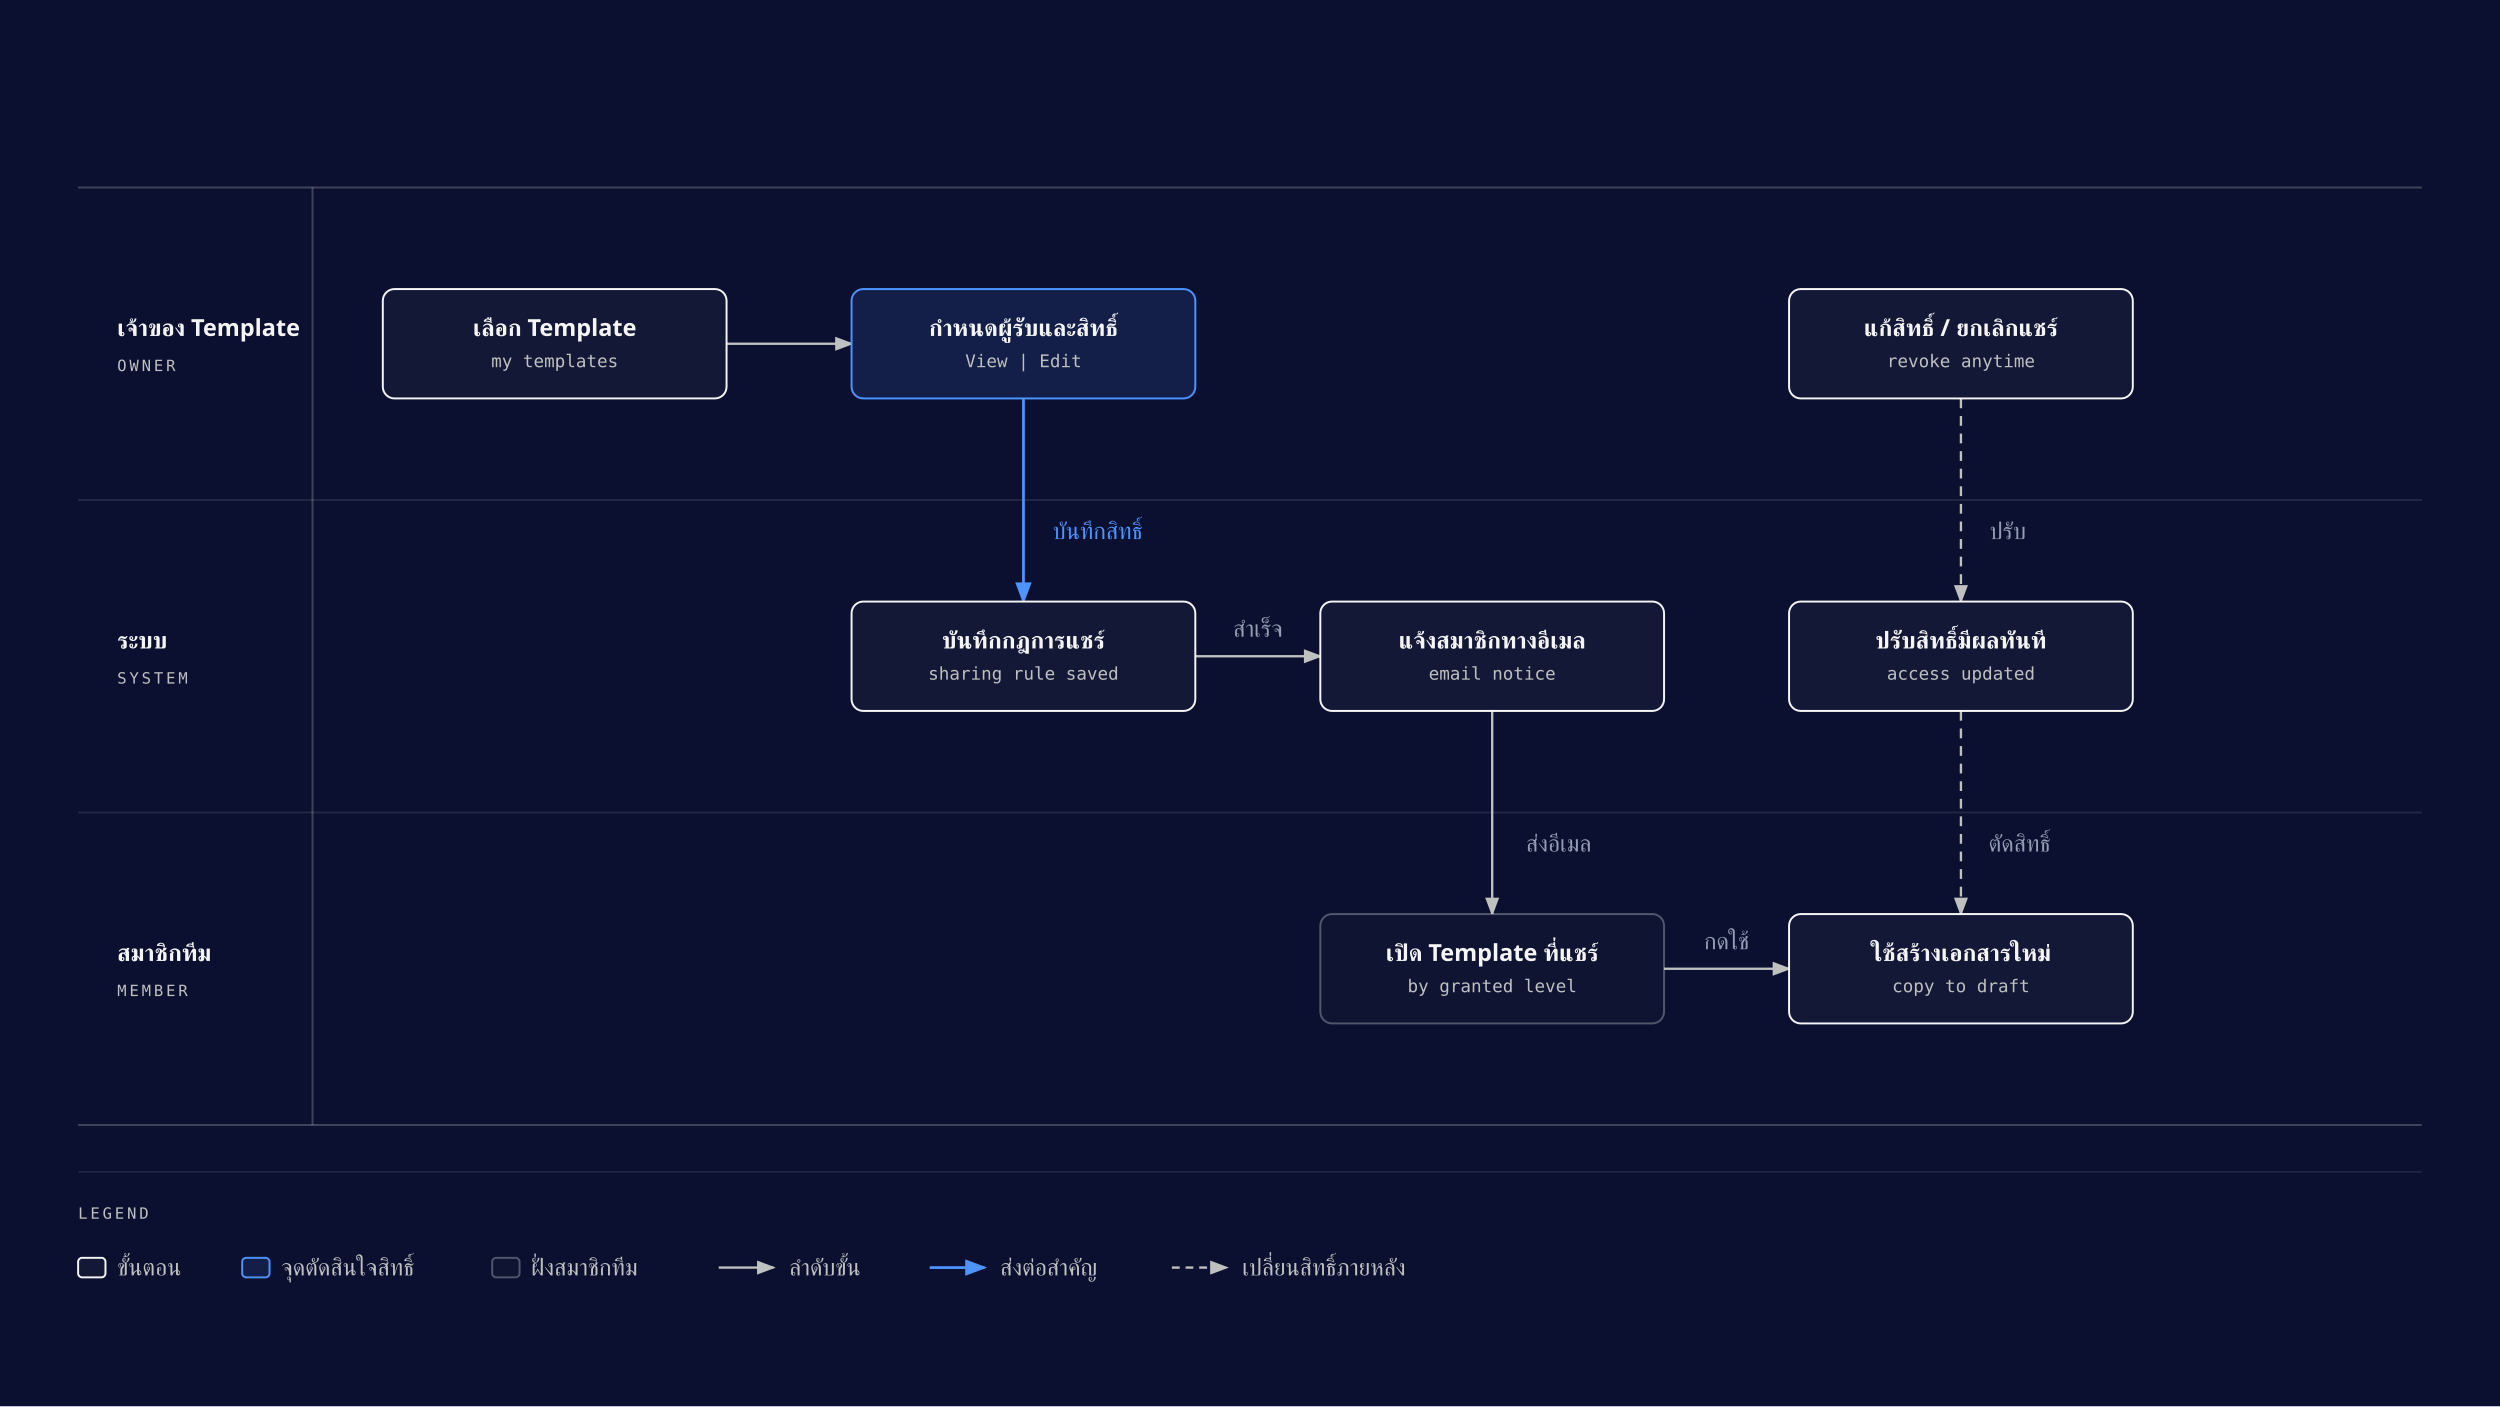
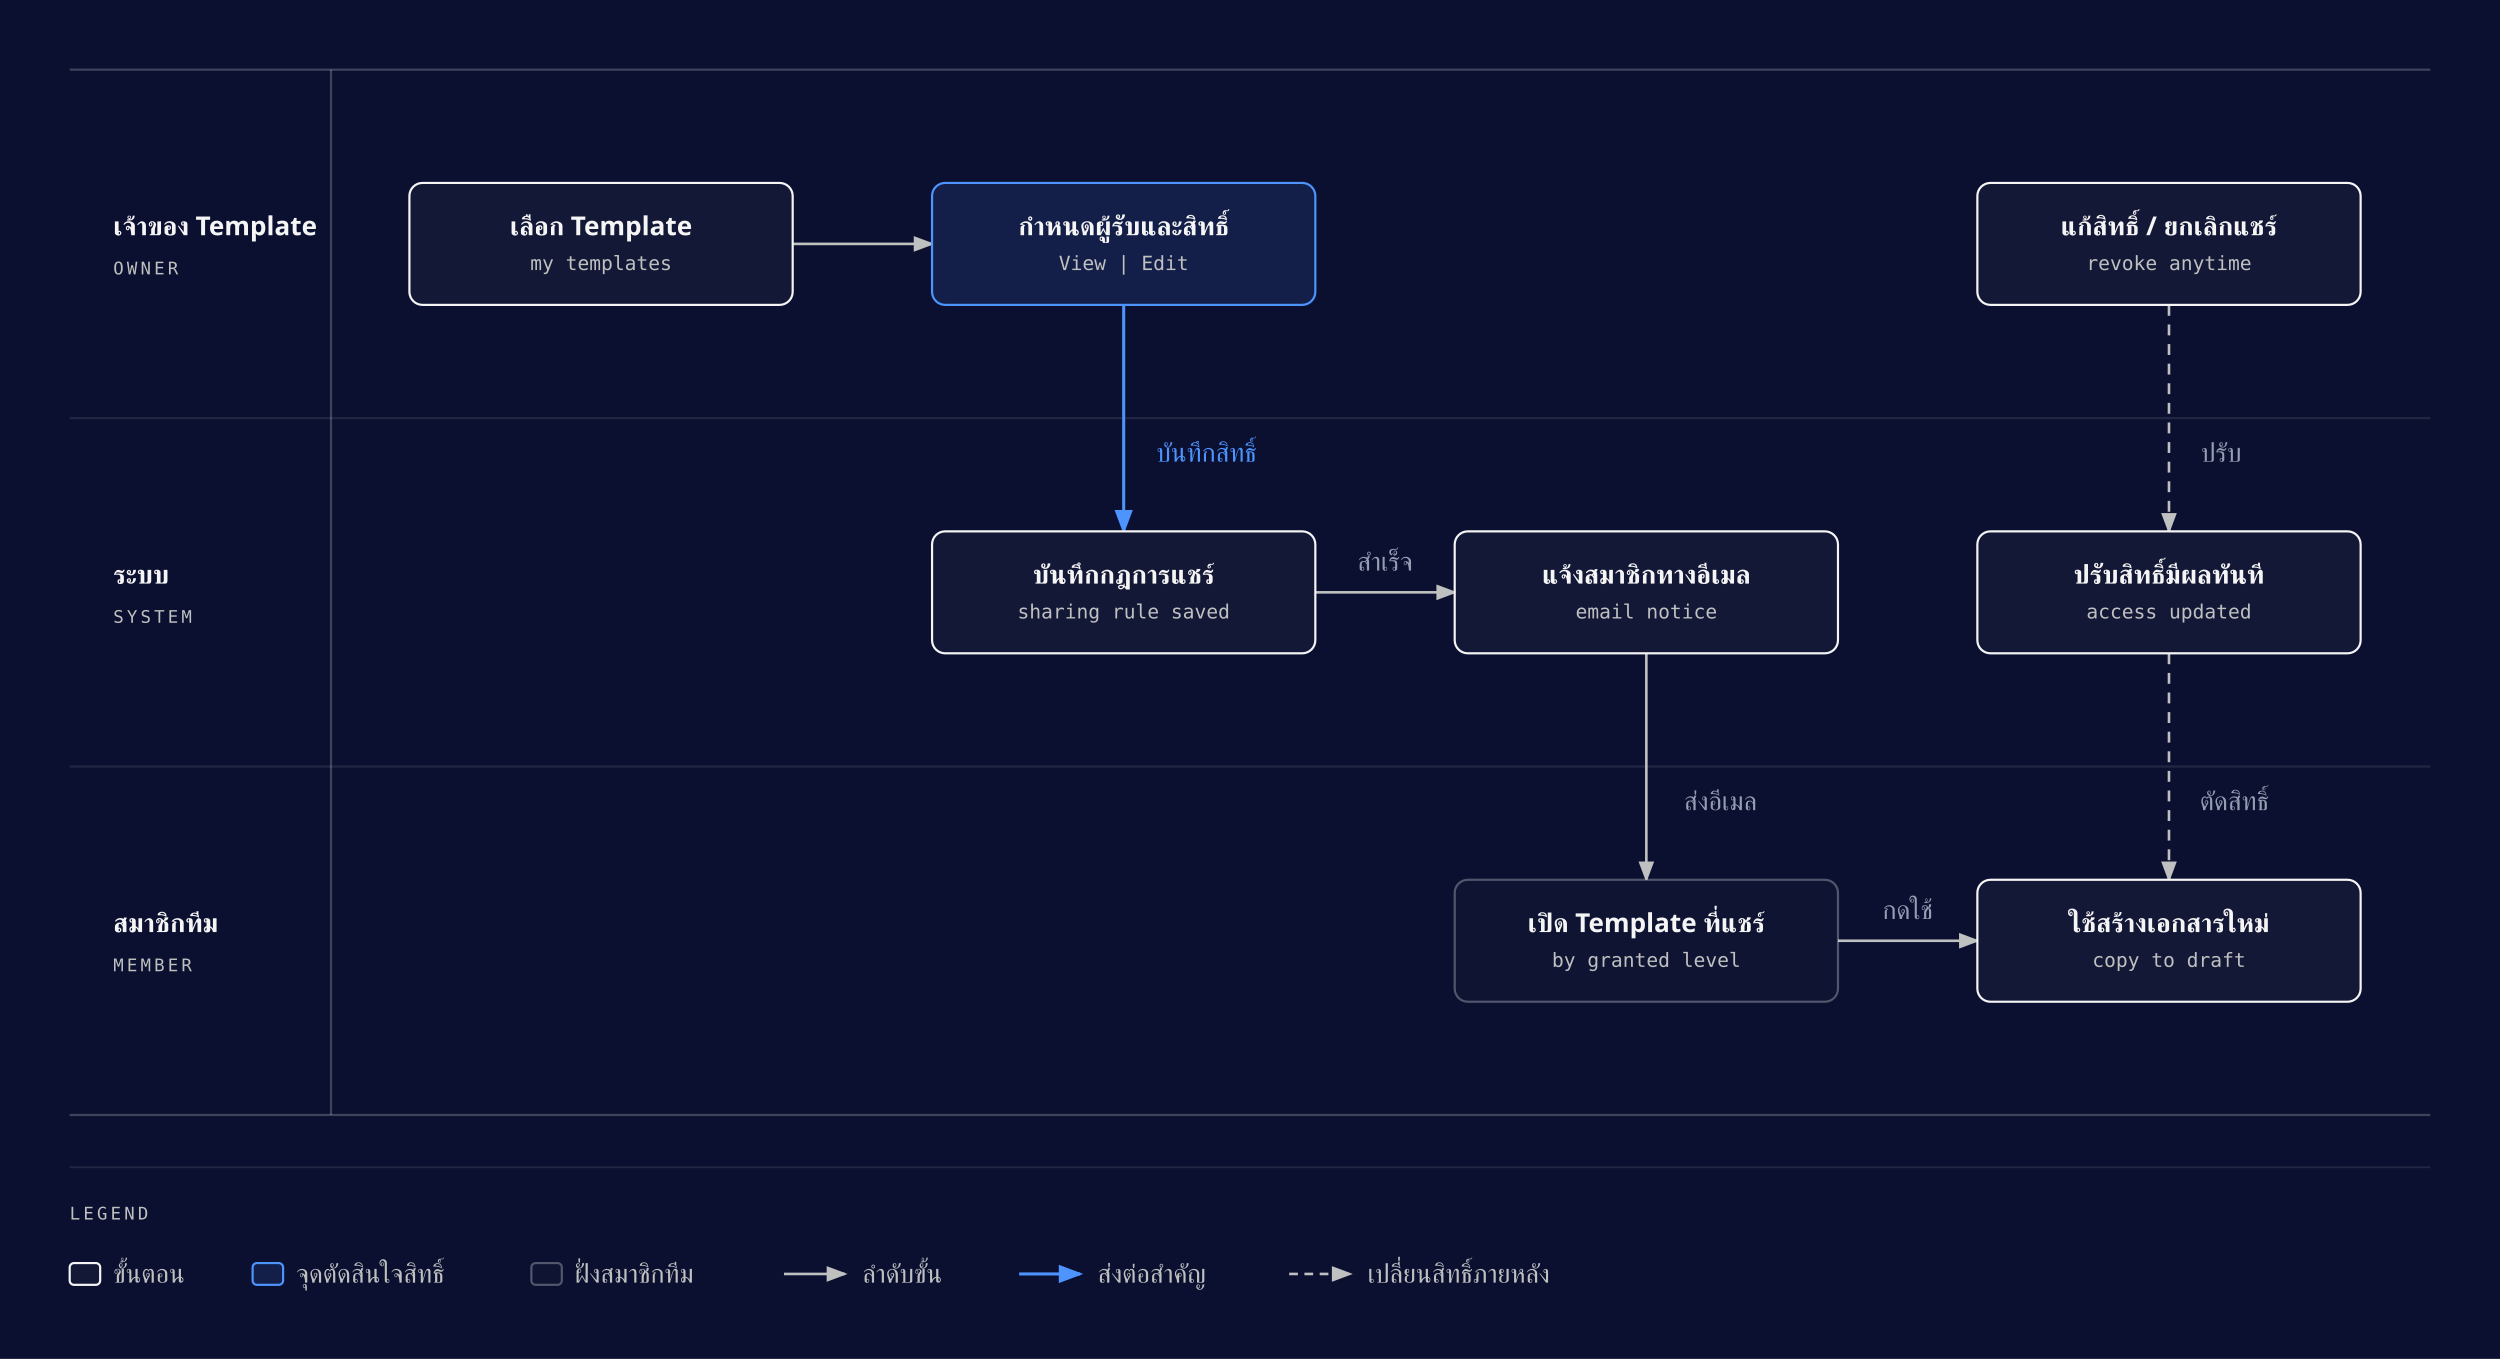
- <svg xmlns="http://www.w3.org/2000/svg" viewBox="0 0 1280 720" width="1280" height="720" role="img" aria-labelledby="template-sharing-dark-title template-sharing-dark-desc">
+ <svg xmlns="http://www.w3.org/2000/svg" viewBox="8 64 1148 624" width="1148" height="624" role="img" aria-labelledby="template-sharing-dark-title template-sharing-dark-desc">
  <defs>
    <marker id="template-sharing-dark-arrow" markerWidth="8" markerHeight="6" refX="7" refY="3" orient="auto">
      <polygon points="0 0, 8 3, 0 6" fill="#bfc0c0" />
    </marker>
    <marker id="template-sharing-dark-arrow-accent" markerWidth="8" markerHeight="6" refX="7" refY="3" orient="auto">
      <polygon points="0 0, 8 3, 0 6" fill="#4d94ff" />
    </marker>
  </defs>
-   <rect width="100%" height="100%" fill="#0b1030" />
-   <line x1="40" y1="96" x2="1240" y2="96" stroke="rgba(245,245,245,0.22)" stroke-width="1" />
-   <line x1="40" y1="256" x2="1240" y2="256" stroke="rgba(245,245,245,0.10)" stroke-width="1" />
-   <line x1="40" y1="416" x2="1240" y2="416" stroke="rgba(245,245,245,0.10)" stroke-width="1" />
-   <line x1="40" y1="576" x2="1240" y2="576" stroke="rgba(245,245,245,0.22)" stroke-width="1" />
+   <rect x="8" y="64" width="1148" height="624" fill="#0b1030" />
+   <line x1="40" y1="96" x2="1124" y2="96" stroke="rgba(245,245,245,0.22)" stroke-width="1" />
+   <line x1="40" y1="256" x2="1124" y2="256" stroke="rgba(245,245,245,0.10)" stroke-width="1" />
+   <line x1="40" y1="416" x2="1124" y2="416" stroke="rgba(245,245,245,0.10)" stroke-width="1" />
+   <line x1="40" y1="576" x2="1124" y2="576" stroke="rgba(245,245,245,0.22)" stroke-width="1" />
  <line x1="160" y1="96" x2="160" y2="576" stroke="rgba(245,245,245,0.22)" stroke-width="1" />
  <text x="60" y="172" fill="#f5f5f5" font-size="12" font-weight="600" font-family="'Geist', 'IBM Plex Sans Thai', sans-serif">เจ้าของ Template</text>
  <text x="60" y="190" fill="#bfc0c0" font-size="8" font-family="'Geist Mono', monospace" letter-spacing="0.18em">OWNER</text>
  <text x="60" y="332" fill="#f5f5f5" font-size="12" font-weight="600" font-family="'Geist', 'IBM Plex Sans Thai', sans-serif">ระบบ</text>
  <text x="60" y="350" fill="#bfc0c0" font-size="8" font-family="'Geist Mono', monospace" letter-spacing="0.18em">SYSTEM</text>
  <text x="60" y="492" fill="#f5f5f5" font-size="12" font-weight="600" font-family="'Geist', 'IBM Plex Sans Thai', sans-serif">สมาชิกทีม</text>
  <text x="60" y="510" fill="#bfc0c0" font-size="8" font-family="'Geist Mono', monospace" letter-spacing="0.18em">MEMBER</text>
  <line x1="372" y1="176" x2="436" y2="176" stroke="#bfc0c0" stroke-width="1.2" marker-end="url(#template-sharing-dark-arrow)" />
  <line x1="524" y1="204" x2="524" y2="308" stroke="#4d94ff" stroke-width="1.4" marker-end="url(#template-sharing-dark-arrow-accent)" />
  <line x1="612" y1="336" x2="676" y2="336" stroke="#bfc0c0" stroke-width="1.2" marker-end="url(#template-sharing-dark-arrow)" />
  <line x1="764" y1="364" x2="764" y2="468" stroke="#bfc0c0" stroke-width="1.2" marker-end="url(#template-sharing-dark-arrow)" />
  <line x1="852" y1="496" x2="916" y2="496" stroke="#bfc0c0" stroke-width="1.2" marker-end="url(#template-sharing-dark-arrow)" />
  <line x1="1004" y1="204" x2="1004" y2="308" stroke="#bfc0c0" stroke-width="1.2" stroke-dasharray="5,4" marker-end="url(#template-sharing-dark-arrow)" />
  <line x1="1004" y1="364" x2="1004" y2="468" stroke="#bfc0c0" stroke-width="1.2" stroke-dasharray="5,4" marker-end="url(#template-sharing-dark-arrow)" />
  <rect x="532" y="264" width="60" height="16" rx="2" fill="#0b1030" />
  <text x="562" y="276" fill="#4d94ff" font-size="12" font-weight="500" font-family="'Geist', 'IBM Plex Sans Thai', sans-serif" text-anchor="middle">บันทึกสิทธิ์</text>
  <rect x="622" y="314" width="44" height="16" rx="2" fill="#0b1030" />
  <text x="644" y="326" fill="#949eb2" font-size="12" font-weight="500" font-family="'Geist', 'IBM Plex Sans Thai', sans-serif" text-anchor="middle">สำเร็จ</text>
  <rect x="772" y="424" width="52" height="16" rx="2" fill="#0b1030" />
  <text x="798" y="436" fill="#949eb2" font-size="12" font-weight="500" font-family="'Geist', 'IBM Plex Sans Thai', sans-serif" text-anchor="middle">ส่งอีเมล</text>
  <rect x="864" y="474" width="40" height="16" rx="2" fill="#0b1030" />
  <text x="884" y="486" fill="#949eb2" font-size="12" font-weight="500" font-family="'Geist', 'IBM Plex Sans Thai', sans-serif" text-anchor="middle">กดใช้</text>
  <rect x="1012" y="264" width="32" height="16" rx="2" fill="#0b1030" />
  <text x="1028" y="276" fill="#949eb2" font-size="12" font-weight="500" font-family="'Geist', 'IBM Plex Sans Thai', sans-serif" text-anchor="middle">ปรับ</text>
  <rect x="1012" y="424" width="44" height="16" rx="2" fill="#0b1030" />
  <text x="1034" y="436" fill="#949eb2" font-size="12" font-weight="500" font-family="'Geist', 'IBM Plex Sans Thai', sans-serif" text-anchor="middle">ตัดสิทธิ์</text>
  <rect x="196" y="148" width="176" height="56" rx="6" fill="#0b1030" />
  <rect x="196" y="148" width="176" height="56" rx="6" fill="rgba(245,245,245,0.04)" stroke="#f5f5f5" stroke-width="1" />
  <text x="284" y="172" fill="#f5f5f5" font-size="12" font-weight="600" font-family="'Geist', 'IBM Plex Sans Thai', sans-serif" text-anchor="middle">เลือก Template</text>
  <text x="284" y="188" fill="#bfc0c0" font-size="9" font-family="'Geist Mono', monospace" text-anchor="middle">my templates</text>
  <rect x="436" y="148" width="176" height="56" rx="6" fill="#0b1030" />
  <rect x="436" y="148" width="176" height="56" rx="6" fill="rgba(77,148,255,0.12)" stroke="#4d94ff" stroke-width="1" />
  <text x="524" y="172" fill="#f5f5f5" font-size="12" font-weight="600" font-family="'Geist', 'IBM Plex Sans Thai', sans-serif" text-anchor="middle">กำหนดผู้รับและสิทธิ์</text>
  <text x="524" y="188" fill="#bfc0c0" font-size="9" font-family="'Geist Mono', monospace" text-anchor="middle">View | Edit</text>
  <rect x="916" y="148" width="176" height="56" rx="6" fill="#0b1030" />
  <rect x="916" y="148" width="176" height="56" rx="6" fill="rgba(245,245,245,0.04)" stroke="#f5f5f5" stroke-width="1" />
  <text x="1004" y="172" fill="#f5f5f5" font-size="12" font-weight="600" font-family="'Geist', 'IBM Plex Sans Thai', sans-serif" text-anchor="middle">แก้สิทธิ์ / ยกเลิกแชร์</text>
  <text x="1004" y="188" fill="#bfc0c0" font-size="9" font-family="'Geist Mono', monospace" text-anchor="middle">revoke anytime</text>
  <rect x="436" y="308" width="176" height="56" rx="6" fill="#0b1030" />
  <rect x="436" y="308" width="176" height="56" rx="6" fill="rgba(245,245,245,0.04)" stroke="#f5f5f5" stroke-width="1" />
  <text x="524" y="332" fill="#f5f5f5" font-size="12" font-weight="600" font-family="'Geist', 'IBM Plex Sans Thai', sans-serif" text-anchor="middle">บันทึกกฎการแชร์</text>
  <text x="524" y="348" fill="#bfc0c0" font-size="9" font-family="'Geist Mono', monospace" text-anchor="middle">sharing rule saved</text>
  <rect x="676" y="308" width="176" height="56" rx="6" fill="#0b1030" />
  <rect x="676" y="308" width="176" height="56" rx="6" fill="rgba(245,245,245,0.04)" stroke="#f5f5f5" stroke-width="1" />
  <text x="764" y="332" fill="#f5f5f5" font-size="12" font-weight="600" font-family="'Geist', 'IBM Plex Sans Thai', sans-serif" text-anchor="middle">แจ้งสมาชิกทางอีเมล</text>
  <text x="764" y="348" fill="#bfc0c0" font-size="9" font-family="'Geist Mono', monospace" text-anchor="middle">email notice</text>
  <rect x="916" y="308" width="176" height="56" rx="6" fill="#0b1030" />
  <rect x="916" y="308" width="176" height="56" rx="6" fill="rgba(245,245,245,0.04)" stroke="#f5f5f5" stroke-width="1" />
  <text x="1004" y="332" fill="#f5f5f5" font-size="12" font-weight="600" font-family="'Geist', 'IBM Plex Sans Thai', sans-serif" text-anchor="middle">ปรับสิทธิ์มีผลทันที</text>
  <text x="1004" y="348" fill="#bfc0c0" font-size="9" font-family="'Geist Mono', monospace" text-anchor="middle">access updated</text>
  <rect x="676" y="468" width="176" height="56" rx="6" fill="#0b1030" />
  <rect x="676" y="468" width="176" height="56" rx="6" fill="rgba(245,245,245,0.02)" stroke="rgba(245,245,245,0.30)" stroke-width="1" />
  <text x="764" y="492" fill="#f5f5f5" font-size="12" font-weight="600" font-family="'Geist', 'IBM Plex Sans Thai', sans-serif" text-anchor="middle">เปิด Template ที่แชร์</text>
  <text x="764" y="508" fill="#bfc0c0" font-size="9" font-family="'Geist Mono', monospace" text-anchor="middle">by granted level</text>
  <rect x="916" y="468" width="176" height="56" rx="6" fill="#0b1030" />
  <rect x="916" y="468" width="176" height="56" rx="6" fill="rgba(245,245,245,0.04)" stroke="#f5f5f5" stroke-width="1" />
  <text x="1004" y="492" fill="#f5f5f5" font-size="12" font-weight="600" font-family="'Geist', 'IBM Plex Sans Thai', sans-serif" text-anchor="middle">ใช้สร้างเอกสารใหม่</text>
  <text x="1004" y="508" fill="#bfc0c0" font-size="9" font-family="'Geist Mono', monospace" text-anchor="middle">copy to draft</text>
-   <line x1="40" y1="600" x2="1240" y2="600" stroke="rgba(245,245,245,0.10)" stroke-width="0.8" />
+   <line x1="40" y1="600" x2="1124" y2="600" stroke="rgba(245,245,245,0.10)" stroke-width="0.8" />
  <text x="40" y="624" fill="#bfc0c0" font-size="8" font-family="'Geist Mono', monospace" letter-spacing="0.18em">LEGEND</text>
  <rect x="40" y="644" width="14" height="10" rx="2" fill="rgba(245,245,245,0.04)" stroke="#f5f5f5" stroke-width="1" />
  <text x="60" y="653" fill="#bfc0c0" font-size="12" font-family="'Geist', 'IBM Plex Sans Thai', sans-serif">ขั้นตอน</text>
  <rect x="124" y="644" width="14" height="10" rx="2" fill="rgba(77,148,255,0.12)" stroke="#4d94ff" stroke-width="1" />
  <text x="144" y="653" fill="#bfc0c0" font-size="12" font-family="'Geist', 'IBM Plex Sans Thai', sans-serif">จุดตัดสินใจสิทธิ์</text>
  <rect x="252" y="644" width="14" height="10" rx="2" fill="rgba(245,245,245,0.02)" stroke="rgba(245,245,245,0.30)" stroke-width="1" />
  <text x="272" y="653" fill="#bfc0c0" font-size="12" font-family="'Geist', 'IBM Plex Sans Thai', sans-serif">ฝั่งสมาชิกทีม</text>
  <line x1="368" y1="649" x2="396" y2="649" stroke="#bfc0c0" stroke-width="1.2" marker-end="url(#template-sharing-dark-arrow)" />
  <text x="404" y="653" fill="#bfc0c0" font-size="12" font-family="'Geist', 'IBM Plex Sans Thai', sans-serif">ลำดับขั้น</text>
  <line x1="476" y1="649" x2="504" y2="649" stroke="#4d94ff" stroke-width="1.4" marker-end="url(#template-sharing-dark-arrow-accent)" />
  <text x="512" y="653" fill="#bfc0c0" font-size="12" font-family="'Geist', 'IBM Plex Sans Thai', sans-serif">ส่งต่อสำคัญ</text>
  <line x1="600" y1="649" x2="628" y2="649" stroke="#bfc0c0" stroke-width="1.2" stroke-dasharray="4,3" marker-end="url(#template-sharing-dark-arrow)" />
  <text x="636" y="653" fill="#bfc0c0" font-size="12" font-family="'Geist', 'IBM Plex Sans Thai', sans-serif">เปลี่ยนสิทธิ์ภายหลัง</text>
</svg>
